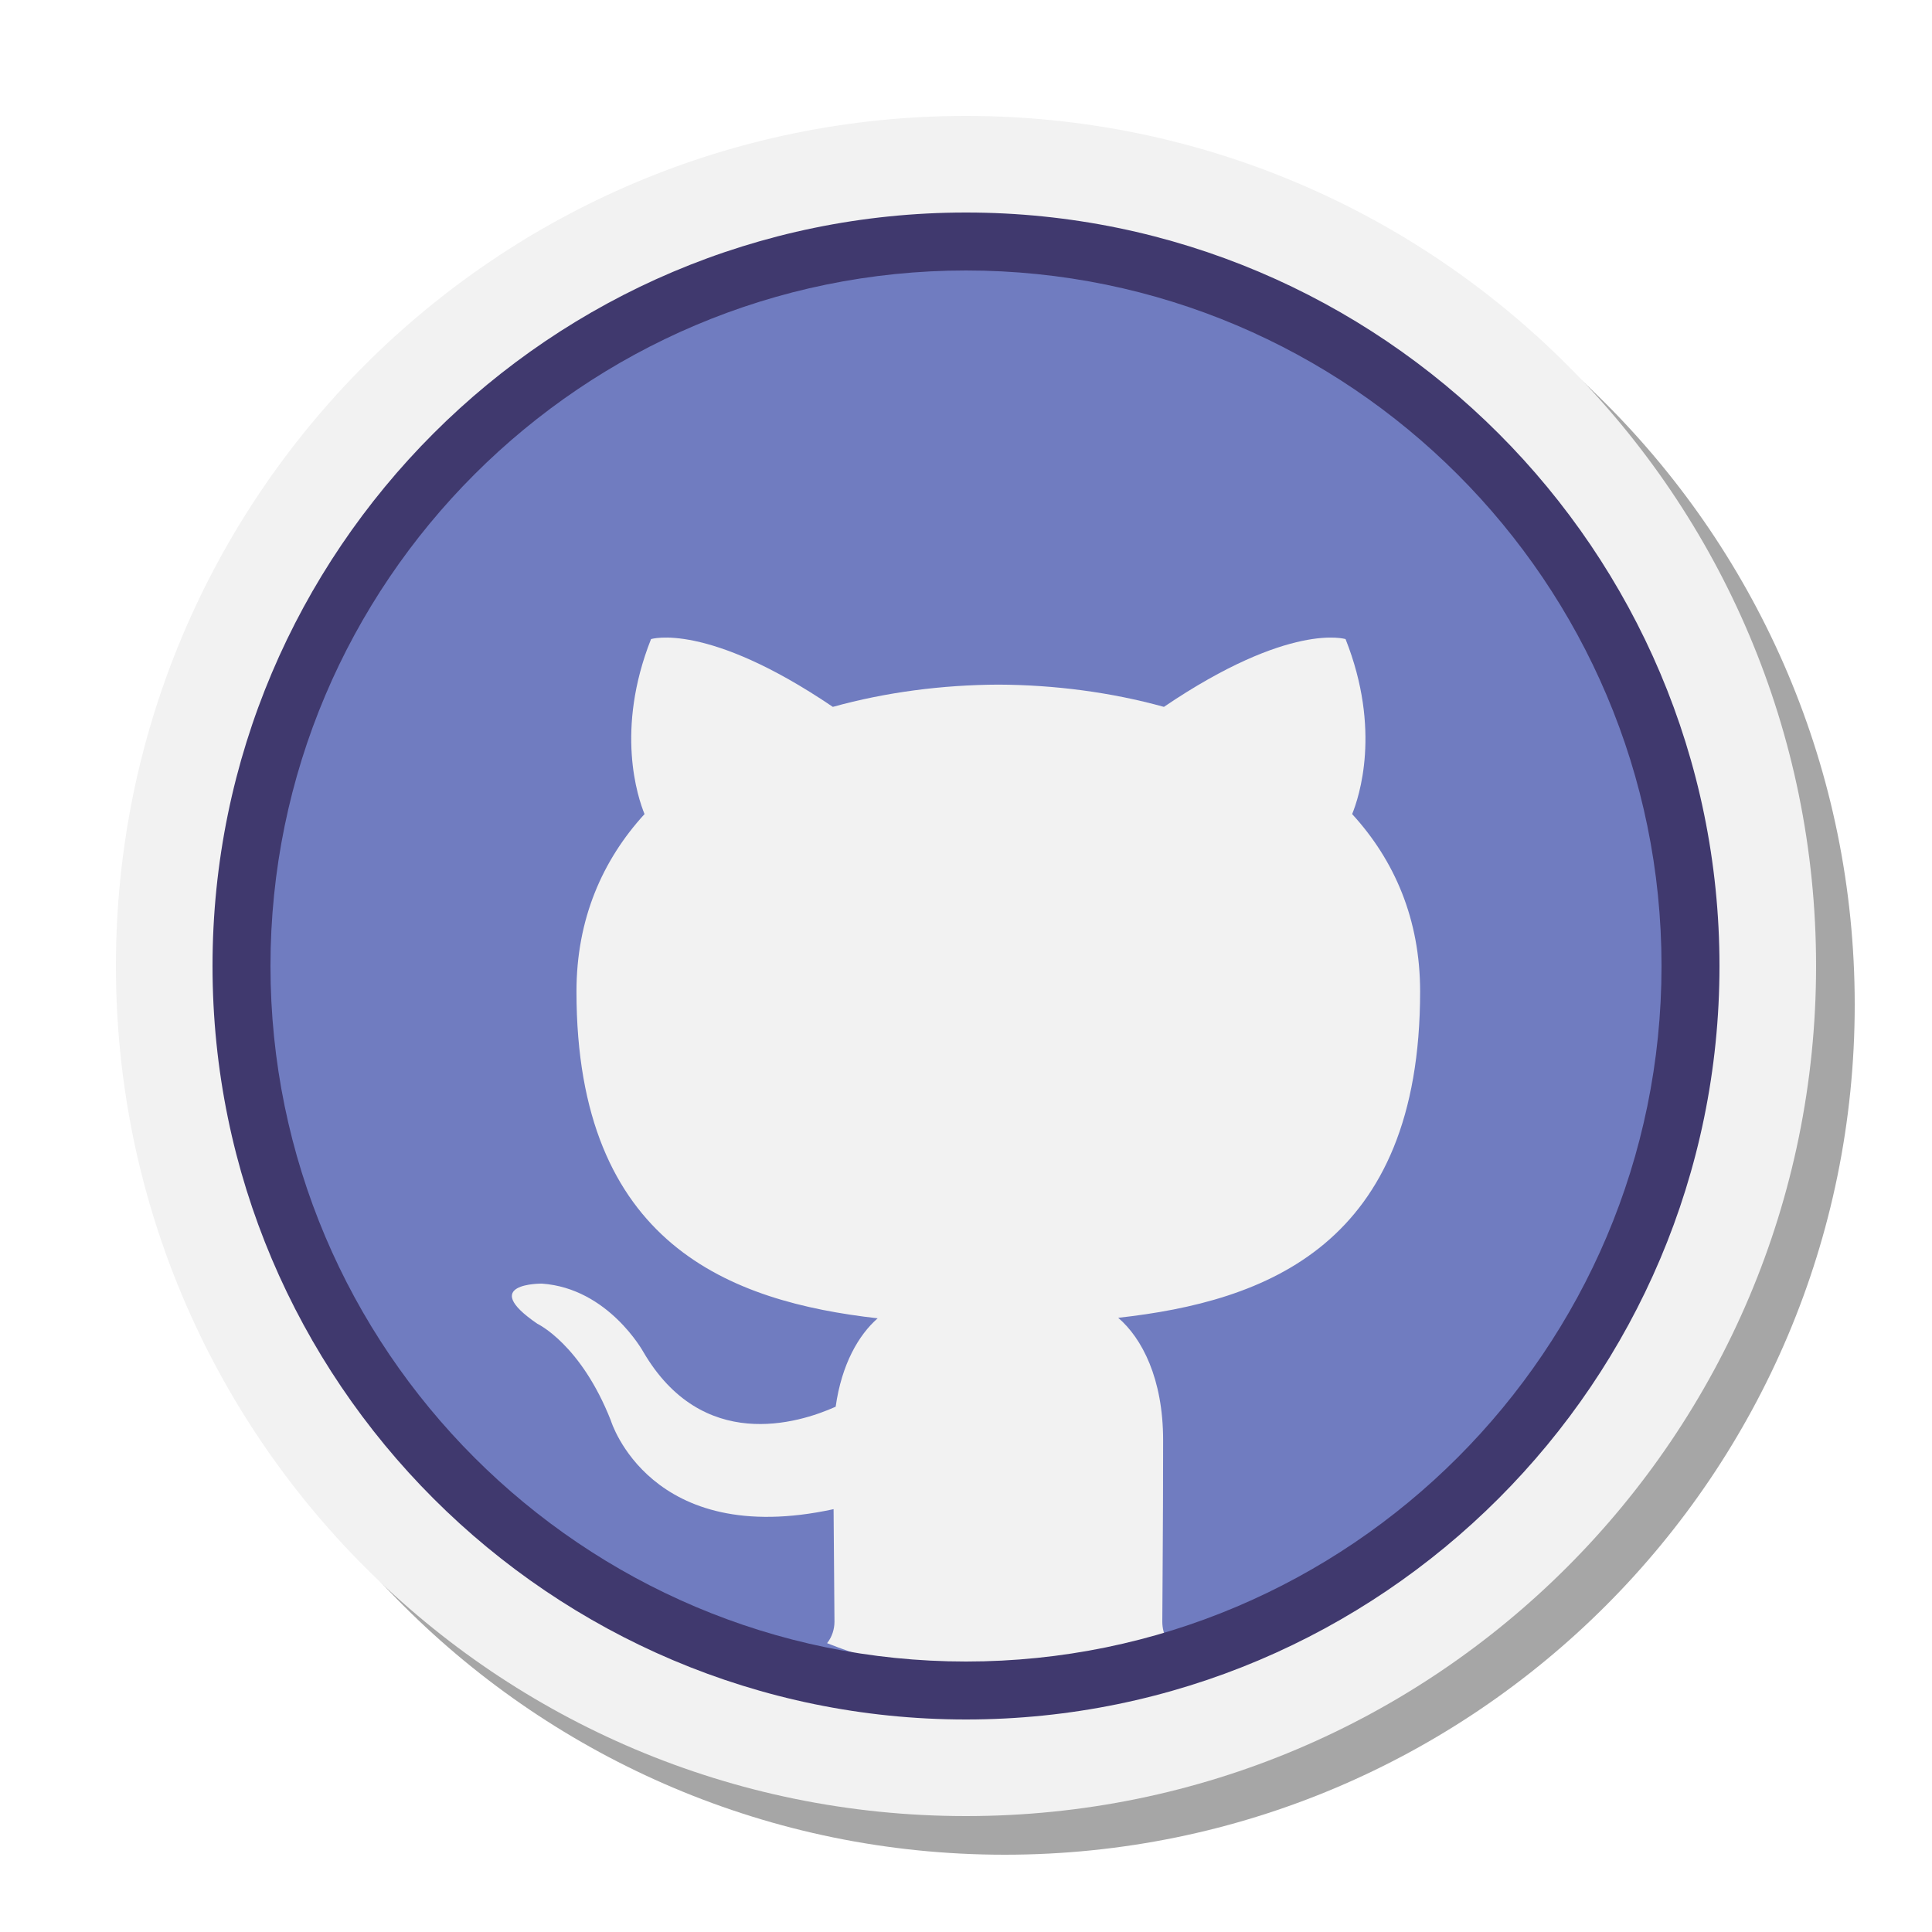
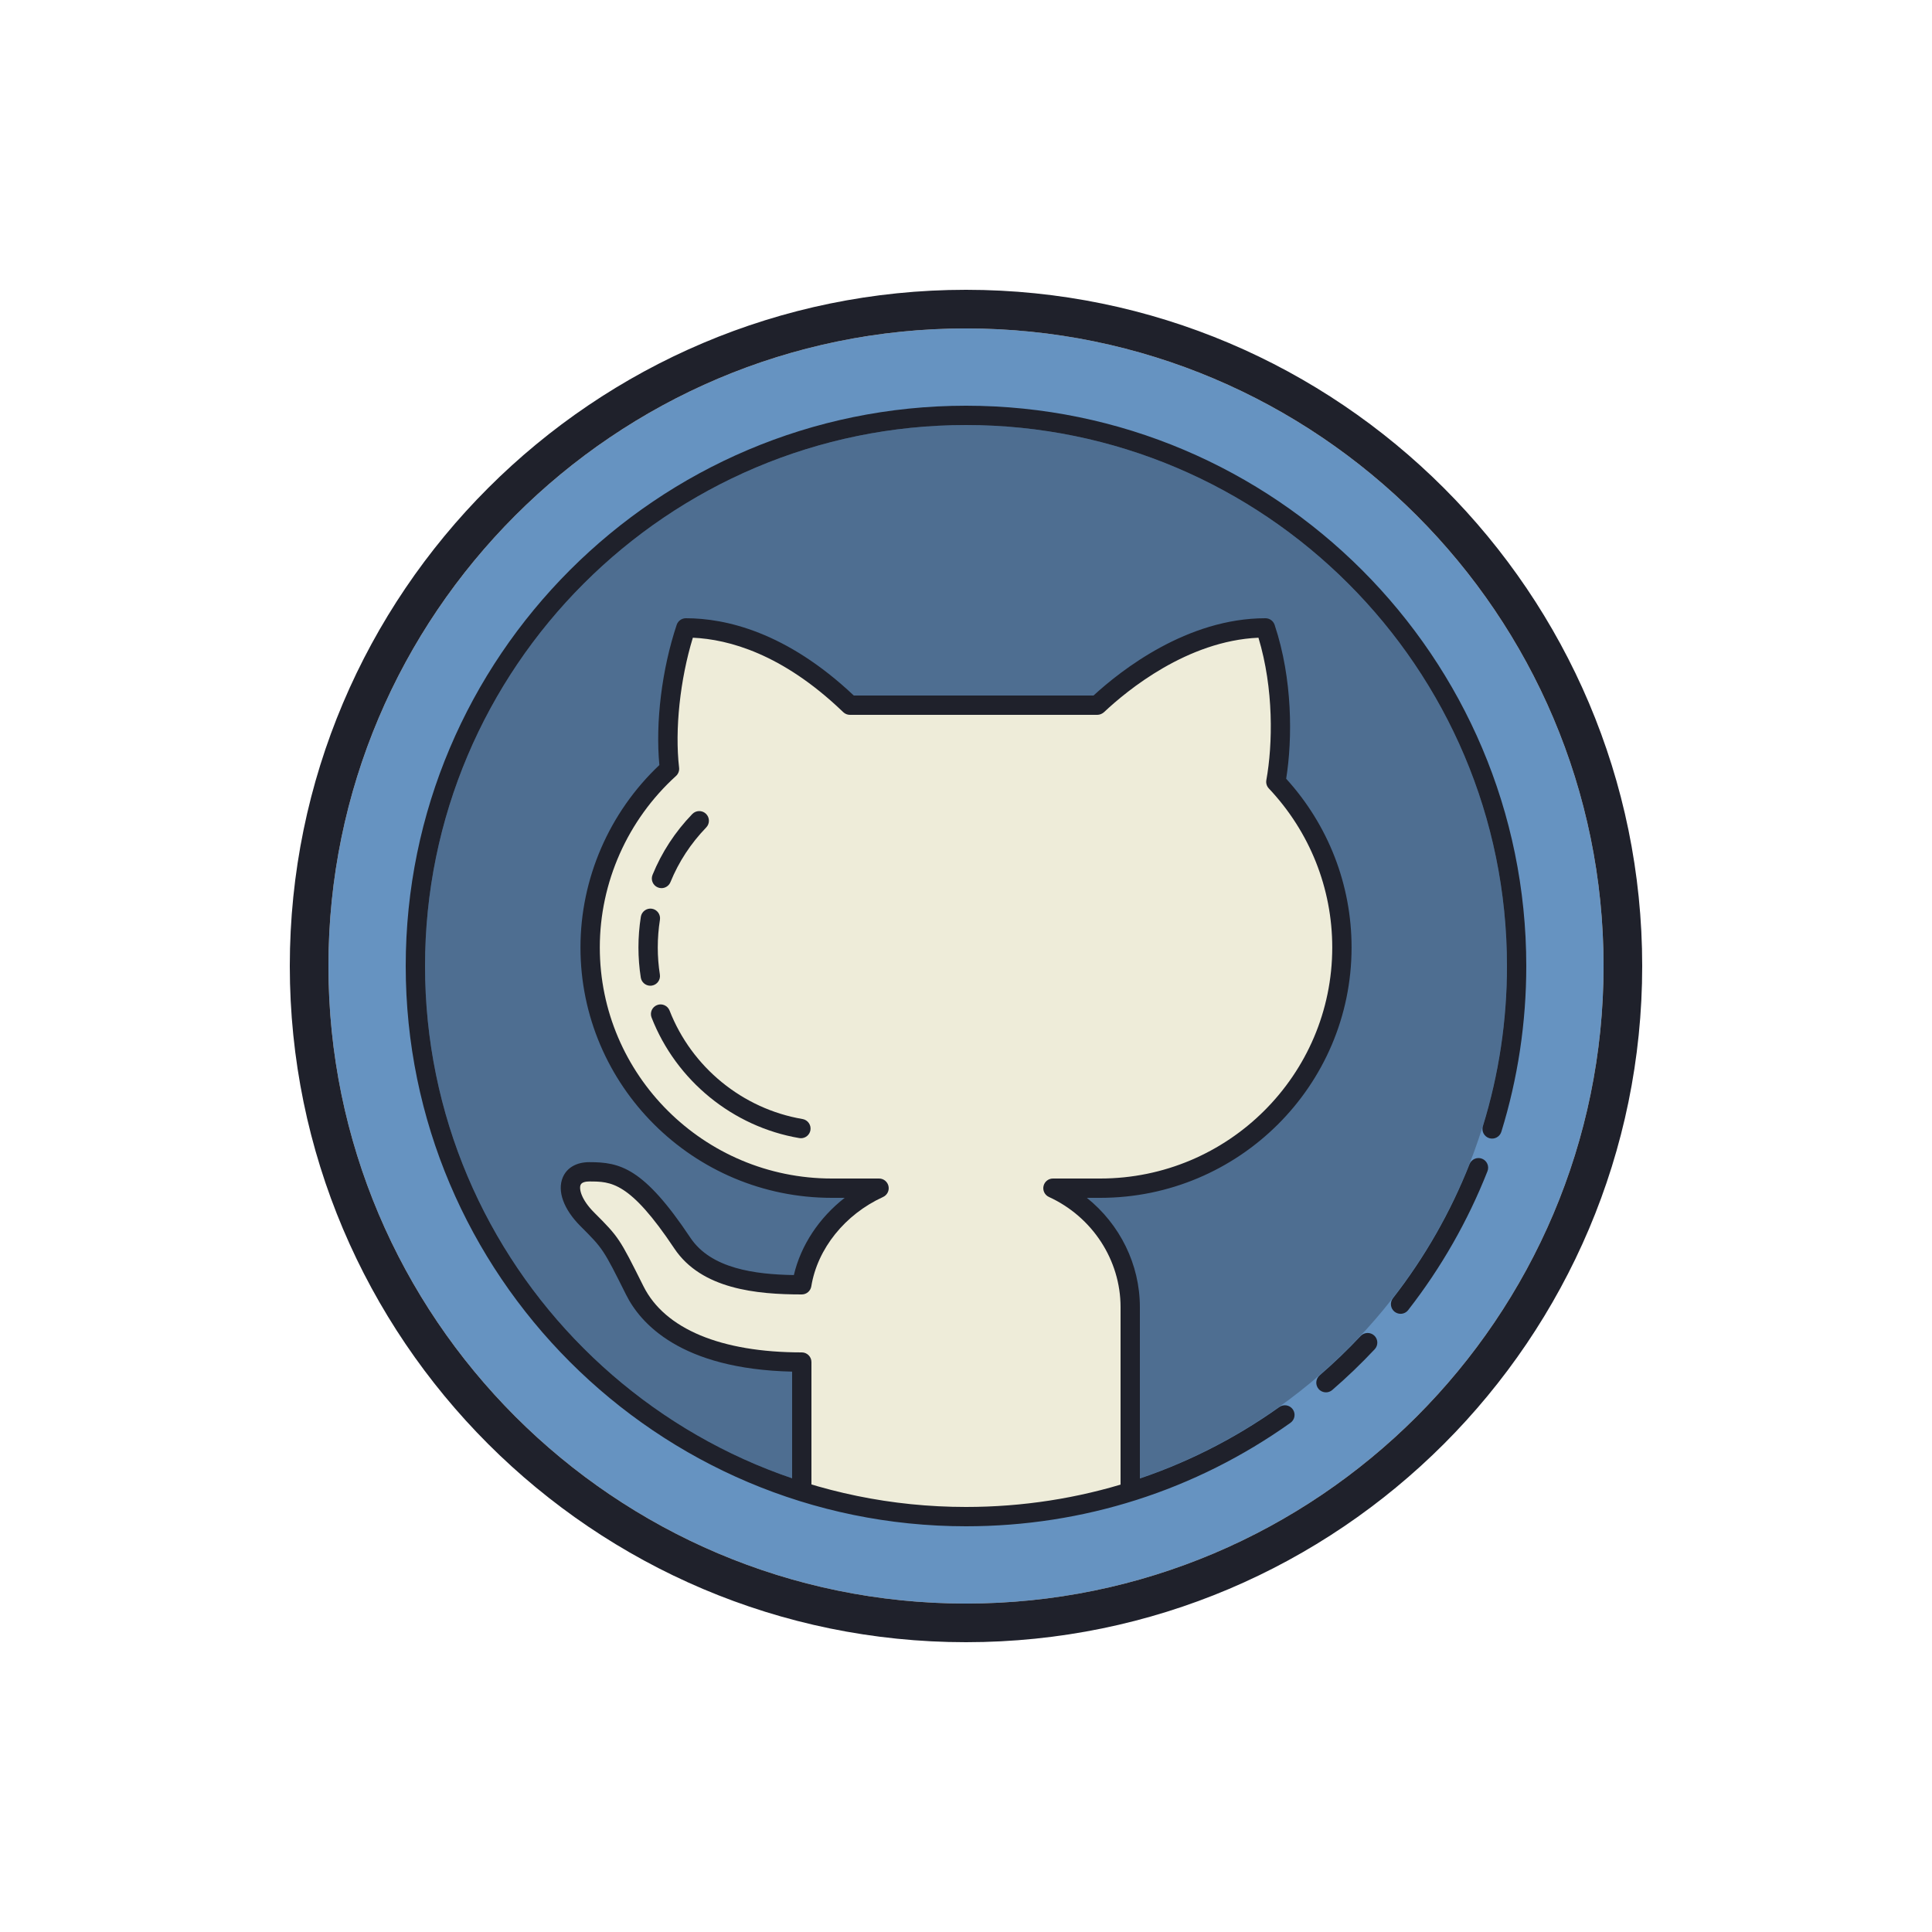
- <svg xmlns="http://www.w3.org/2000/svg" viewBox="0 0 100 100" width="500px" height="500px">
-   <circle cx="52" cy="52" r="44" opacity=".35" />
-   <circle cx="50" cy="50" r="44" fill="#f2f2f2" />
-   <path fill="#707cc0" d="M50,12.5c-20.711,0-37.5,16.789-37.5,37.5S29.289,87.5,50,87.5S87.5,70.711,87.5,50 S70.711,12.5,50,12.5z" />
-   <path fill="#f2f2f2" d="M60.161,83.936c0-1.122,0.042-4.813,0.042-9.389c0-3.192-1.095-5.281-2.324-6.338 c7.624-0.847,15.626-3.74,15.626-16.888c0-3.736-1.324-6.791-3.518-9.184c0.352-0.866,1.527-4.346-0.341-9.057 c0,0-2.868-0.92-9.402,3.508c-2.734-0.759-5.662-1.139-8.568-1.152c-2.91,0.013-5.838,0.393-8.568,1.152 c-6.538-4.429-9.411-3.508-9.411-3.508c-1.862,4.712-0.687,8.192-0.336,9.057c-2.189,2.393-3.523,5.448-3.523,9.184 c0,13.115,7.99,16.051,15.589,16.915c-0.978,0.856-1.862,2.364-2.173,4.575c-1.95,0.876-6.907,2.386-9.96-2.844 c0,0-1.808-3.285-5.242-3.527c0,0-3.342-0.043-0.235,2.08c0,0,2.244,1.053,3.8,5.006c0,0,2.009,6.656,11.529,4.588 c0.017,2.856,0.046,5.008,0.046,5.821c0,0.385-0.122,0.792-0.383,1.115C45.945,86.292,49.3,87,52.807,87 c2.981,0,5.853-0.509,8.576-1.417C60.502,85.37,60.161,84.613,60.161,83.936z" />
-   <path fill="#40396e" d="M50,89c-21.505,0-39-17.495-39-39s17.495-39,39-39s39,17.495,39,39S71.505,89,50,89z M50,14 c-19.851,0-36,16.149-36,36s16.149,36,36,36s36-16.149,36-36S69.851,14,50,14z" />
+ <svg xmlns="http://www.w3.org/2000/svg" viewBox="0 0 100 100" width="50px" height="50px">
+   <circle cx="50" cy="50" r="30" fill="#4e6e91" />
+   <path fill="#6693c1" d="M50,83c-18.196,0-33-14.804-33-33s14.804-33,33-33s33,14.804,33,33S68.196,83,50,83z M50,22 c-15.439,0-28,12.561-28,28s12.561,28,28,28s28-12.561,28-28S65.439,22,50,22z" />
+   <path fill="#eeecd9" d="M69.457,49.039c0-3.321-1.305-6.334-3.419-8.573c0.396-2.203,0.351-5.301-0.538-7.966 c-4.475,0-8.114,3.447-8.702,4H43.994c-0.589-0.552-4.019-4-8.494-4c-0.8,2.401-1.087,5.233-0.846,7.295 c-2.518,2.286-4.108,5.575-4.108,9.245c0,6.908,5.599,12.459,12.507,12.459H45.5c-2.003,0.917-3.635,2.756-4,5 c-2,0-4.864-0.182-6.181-2.158c-2.46-3.69-3.59-3.69-4.819-3.69c-1.23,0-1.33,1.23-0.1,2.46s1.23,1.23,2.46,3.69 C33.872,68.828,36.5,70.5,41.5,70.5v6.6c0,0,6.346,1.4,8.5,1.4s8.5-1.4,8.5-1.4l0-9.445c0-2.718-1.681-5.092-4-6.155h2.449 C63.858,61.5,69.457,55.947,69.457,49.039z" />
+   <path fill="#1f212b" d="M50,85c-19.299,0-35-15.701-35-35s15.701-35,35-35s35,15.701,35,35S69.299,85,50,85z M50,17 c-18.196,0-33,14.804-33,33s14.804,33,33,33s33-14.804,33-33S68.196,17,50,17z" />
+   <path fill="#1f212b" d="M50,79c-15.99,0-29-13.009-29-29s13.01-29,29-29s29,13.009,29,29c0,2.925-0.435,5.812-1.291,8.582 c-0.082,0.263-0.364,0.411-0.625,0.33c-0.264-0.082-0.412-0.361-0.33-0.625C77.581,55.612,78,52.825,78,50 c0-15.439-12.561-28-28-28S22,34.561,22,50s12.561,28,28,28c5.856,0,11.464-1.788,16.217-5.171c0.225-0.16,0.536-0.107,0.697,0.117 c0.16,0.225,0.107,0.537-0.117,0.697C61.873,77.147,56.065,79,50,79z" />
+   <path fill="#1f212b" d="M68.631,72.068c-0.14,0-0.279-0.059-0.378-0.173c-0.181-0.209-0.158-0.525,0.051-0.706 c0.739-0.638,1.452-1.324,2.122-2.037c0.188-0.202,0.505-0.21,0.706-0.023c0.201,0.189,0.212,0.505,0.023,0.707 c-0.693,0.739-1.433,1.449-2.197,2.11C68.863,72.028,68.747,72.068,68.631,72.068z" />
+   <path fill="#1f212b" d="M72.494,68.002c-0.107,0-0.216-0.035-0.308-0.105c-0.218-0.17-0.257-0.484-0.087-0.702 c1.649-2.118,2.982-4.452,3.963-6.938c0.101-0.258,0.392-0.382,0.648-0.282c0.257,0.102,0.383,0.392,0.281,0.648 c-1.015,2.575-2.396,4.993-4.104,7.186C72.79,67.936,72.643,68.002,72.494,68.002z" />
+   <path fill="#1f212b" d="M58.5,77.6c-0.276,0-0.5-0.224-0.5-0.5v-9.445c0-2.431-1.456-4.668-3.708-5.701 c-0.214-0.098-0.331-0.332-0.28-0.561C54.062,61.164,54.265,61,54.5,61h2.449c6.621,0,12.008-5.366,12.008-11.961 c0-3.064-1.166-5.987-3.282-8.229c-0.109-0.115-0.157-0.275-0.129-0.432c0.333-1.854,0.39-4.725-0.409-7.37 c-3.682,0.162-6.795,2.725-7.987,3.848C57.057,36.943,56.925,37,56.798,37H43.993c-0.127,0-0.249-0.048-0.342-0.135l-0.092-0.087 c-3.078-2.927-5.829-3.686-7.697-3.77c-0.662,2.162-0.941,4.762-0.712,6.729c0.019,0.16-0.042,0.319-0.161,0.428 c-2.506,2.275-3.943,5.51-3.943,8.875C31.046,55.635,36.433,61,43.053,61H45.5c0.235,0,0.438,0.164,0.488,0.394 c0.051,0.229-0.066,0.463-0.28,0.561c-1.974,0.904-3.397,2.676-3.715,4.625C41.954,66.822,41.745,67,41.5,67 c-2.333,0-5.191-0.271-6.598-2.38c-2.311-3.467-3.28-3.467-4.403-3.467c-0.14,0-0.385,0.023-0.448,0.178 c-0.086,0.206,0.031,0.756,0.702,1.428c1.287,1.287,1.311,1.335,2.554,3.82C34.409,68.785,37.319,70,41.5,70 c0.276,0,0.5,0.224,0.5,0.5v6.6c0,0.276-0.224,0.5-0.5,0.5S41,77.376,41,77.1v-6.105c-5.797-0.131-7.866-2.525-8.588-3.969 c-1.194-2.387-1.194-2.387-2.366-3.56c-0.869-0.869-1.213-1.81-0.919-2.518c0.209-0.505,0.709-0.795,1.372-0.795 c1.588,0,2.81,0.272,5.235,3.912c1.069,1.604,3.359,1.9,5.356,1.932c0.362-1.545,1.309-2.965,2.63-3.997h-0.668 c-7.172,0-13.007-5.813-13.007-12.959c0-3.562,1.485-6.988,4.084-9.442c-0.209-2.203,0.128-4.956,0.896-7.257 C35.094,32.138,35.285,32,35.5,32c2.036,0,5.192,0.696,8.692,4h12.409c1.427-1.311,4.847-4,8.898-4 c0.215,0,0.406,0.138,0.475,0.342c0.935,2.802,0.928,5.901,0.598,7.965c2.185,2.404,3.385,5.495,3.385,8.732 C69.957,56.186,64.122,62,56.949,62h-0.693C57.963,63.368,59,65.442,59,67.655V77.1C59,77.376,58.776,77.6,58.5,77.6z" />
+   <path fill="#1f212b" d="M34.238,45.97c-0.063,0-0.127-0.012-0.188-0.037c-0.256-0.104-0.379-0.396-0.274-0.651 c0.476-1.167,1.167-2.226,2.057-3.148c0.192-0.198,0.509-0.204,0.707-0.013c0.199,0.192,0.205,0.508,0.014,0.707 c-0.802,0.831-1.425,1.783-1.852,2.831C34.622,45.853,34.436,45.97,34.238,45.97z" />
+   <path fill="#1f212b" d="M33.66,51.021c-0.241,0-0.454-0.176-0.493-0.422c-0.08-0.51-0.121-1.034-0.121-1.558 c0-0.533,0.042-1.067,0.124-1.59c0.044-0.273,0.305-0.459,0.572-0.416c0.272,0.043,0.459,0.299,0.416,0.572 c-0.074,0.471-0.112,0.953-0.112,1.434c0,0.472,0.037,0.943,0.109,1.402c0.043,0.273-0.144,0.529-0.416,0.572 C33.713,51.019,33.687,51.021,33.66,51.021z" />
+   <path fill="#1f212b" d="M41.457,58.914c-0.028,0-0.057-0.002-0.085-0.007c-3.442-0.585-6.372-2.975-7.646-6.238 c-0.101-0.257,0.026-0.547,0.284-0.647c0.256-0.101,0.547,0.027,0.647,0.284c1.146,2.938,3.783,5.089,6.882,5.615 c0.271,0.046,0.455,0.305,0.409,0.577C41.907,58.741,41.696,58.914,41.457,58.914z" />
</svg>
